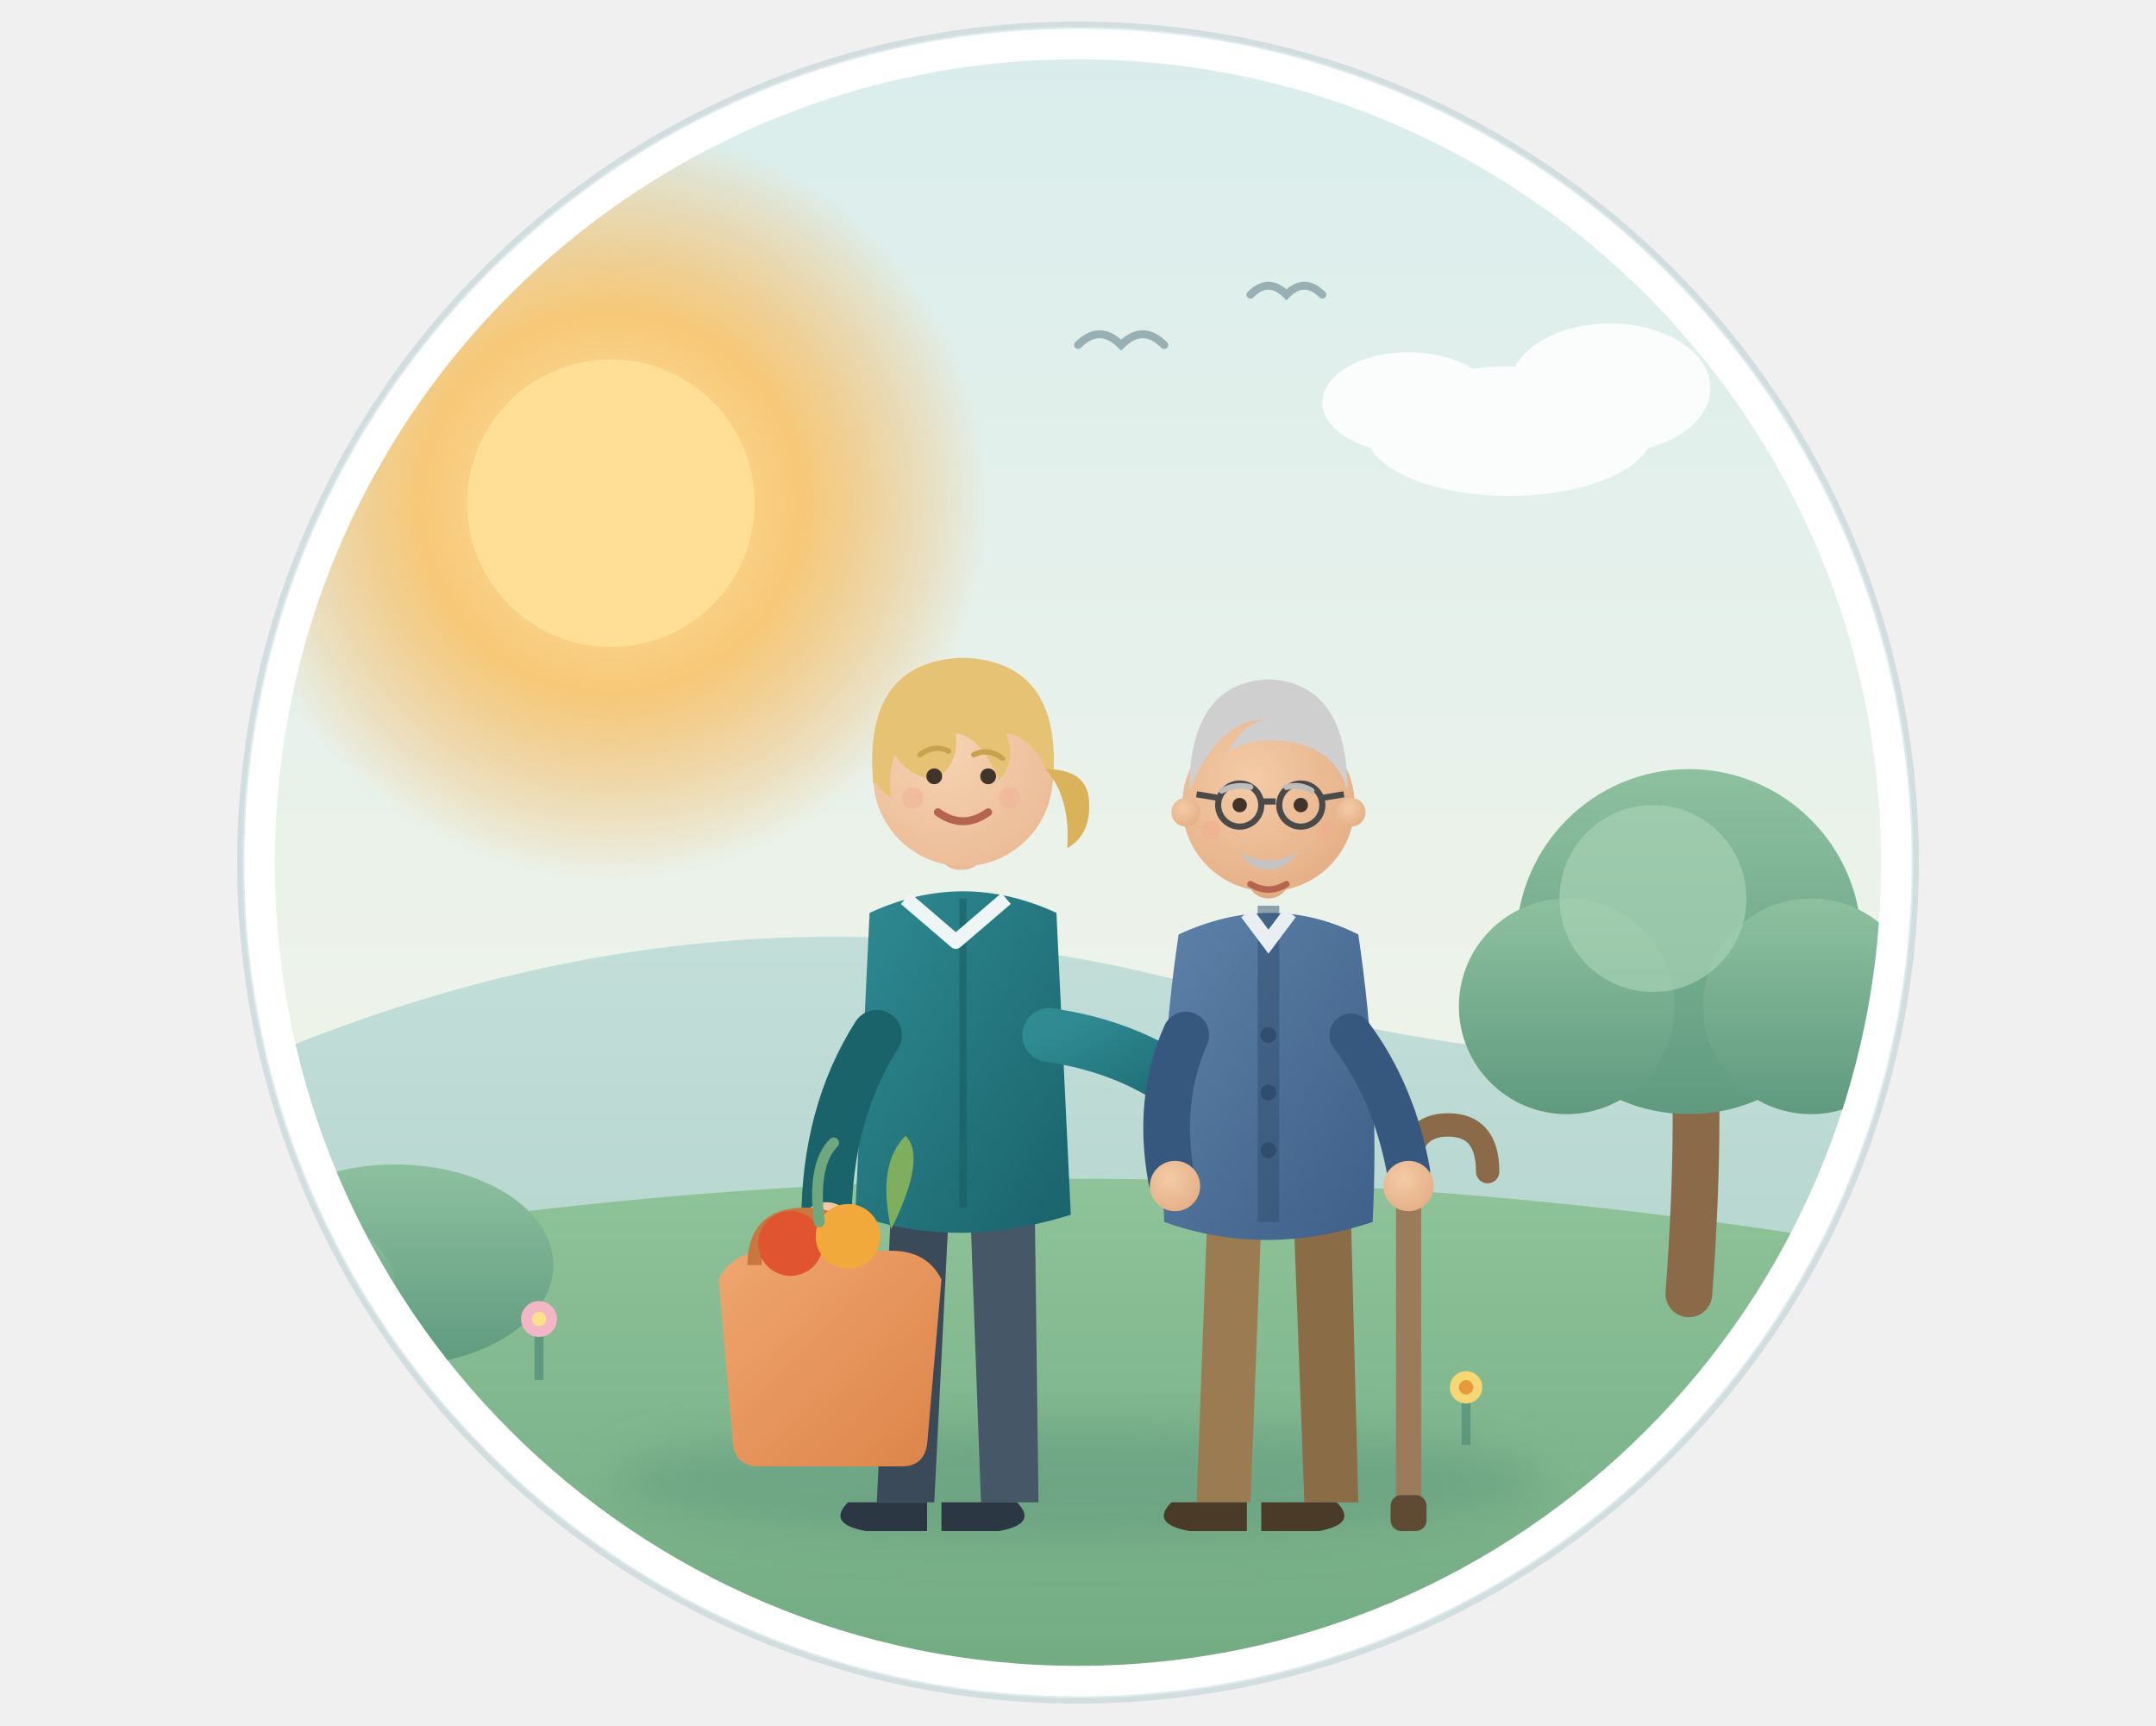
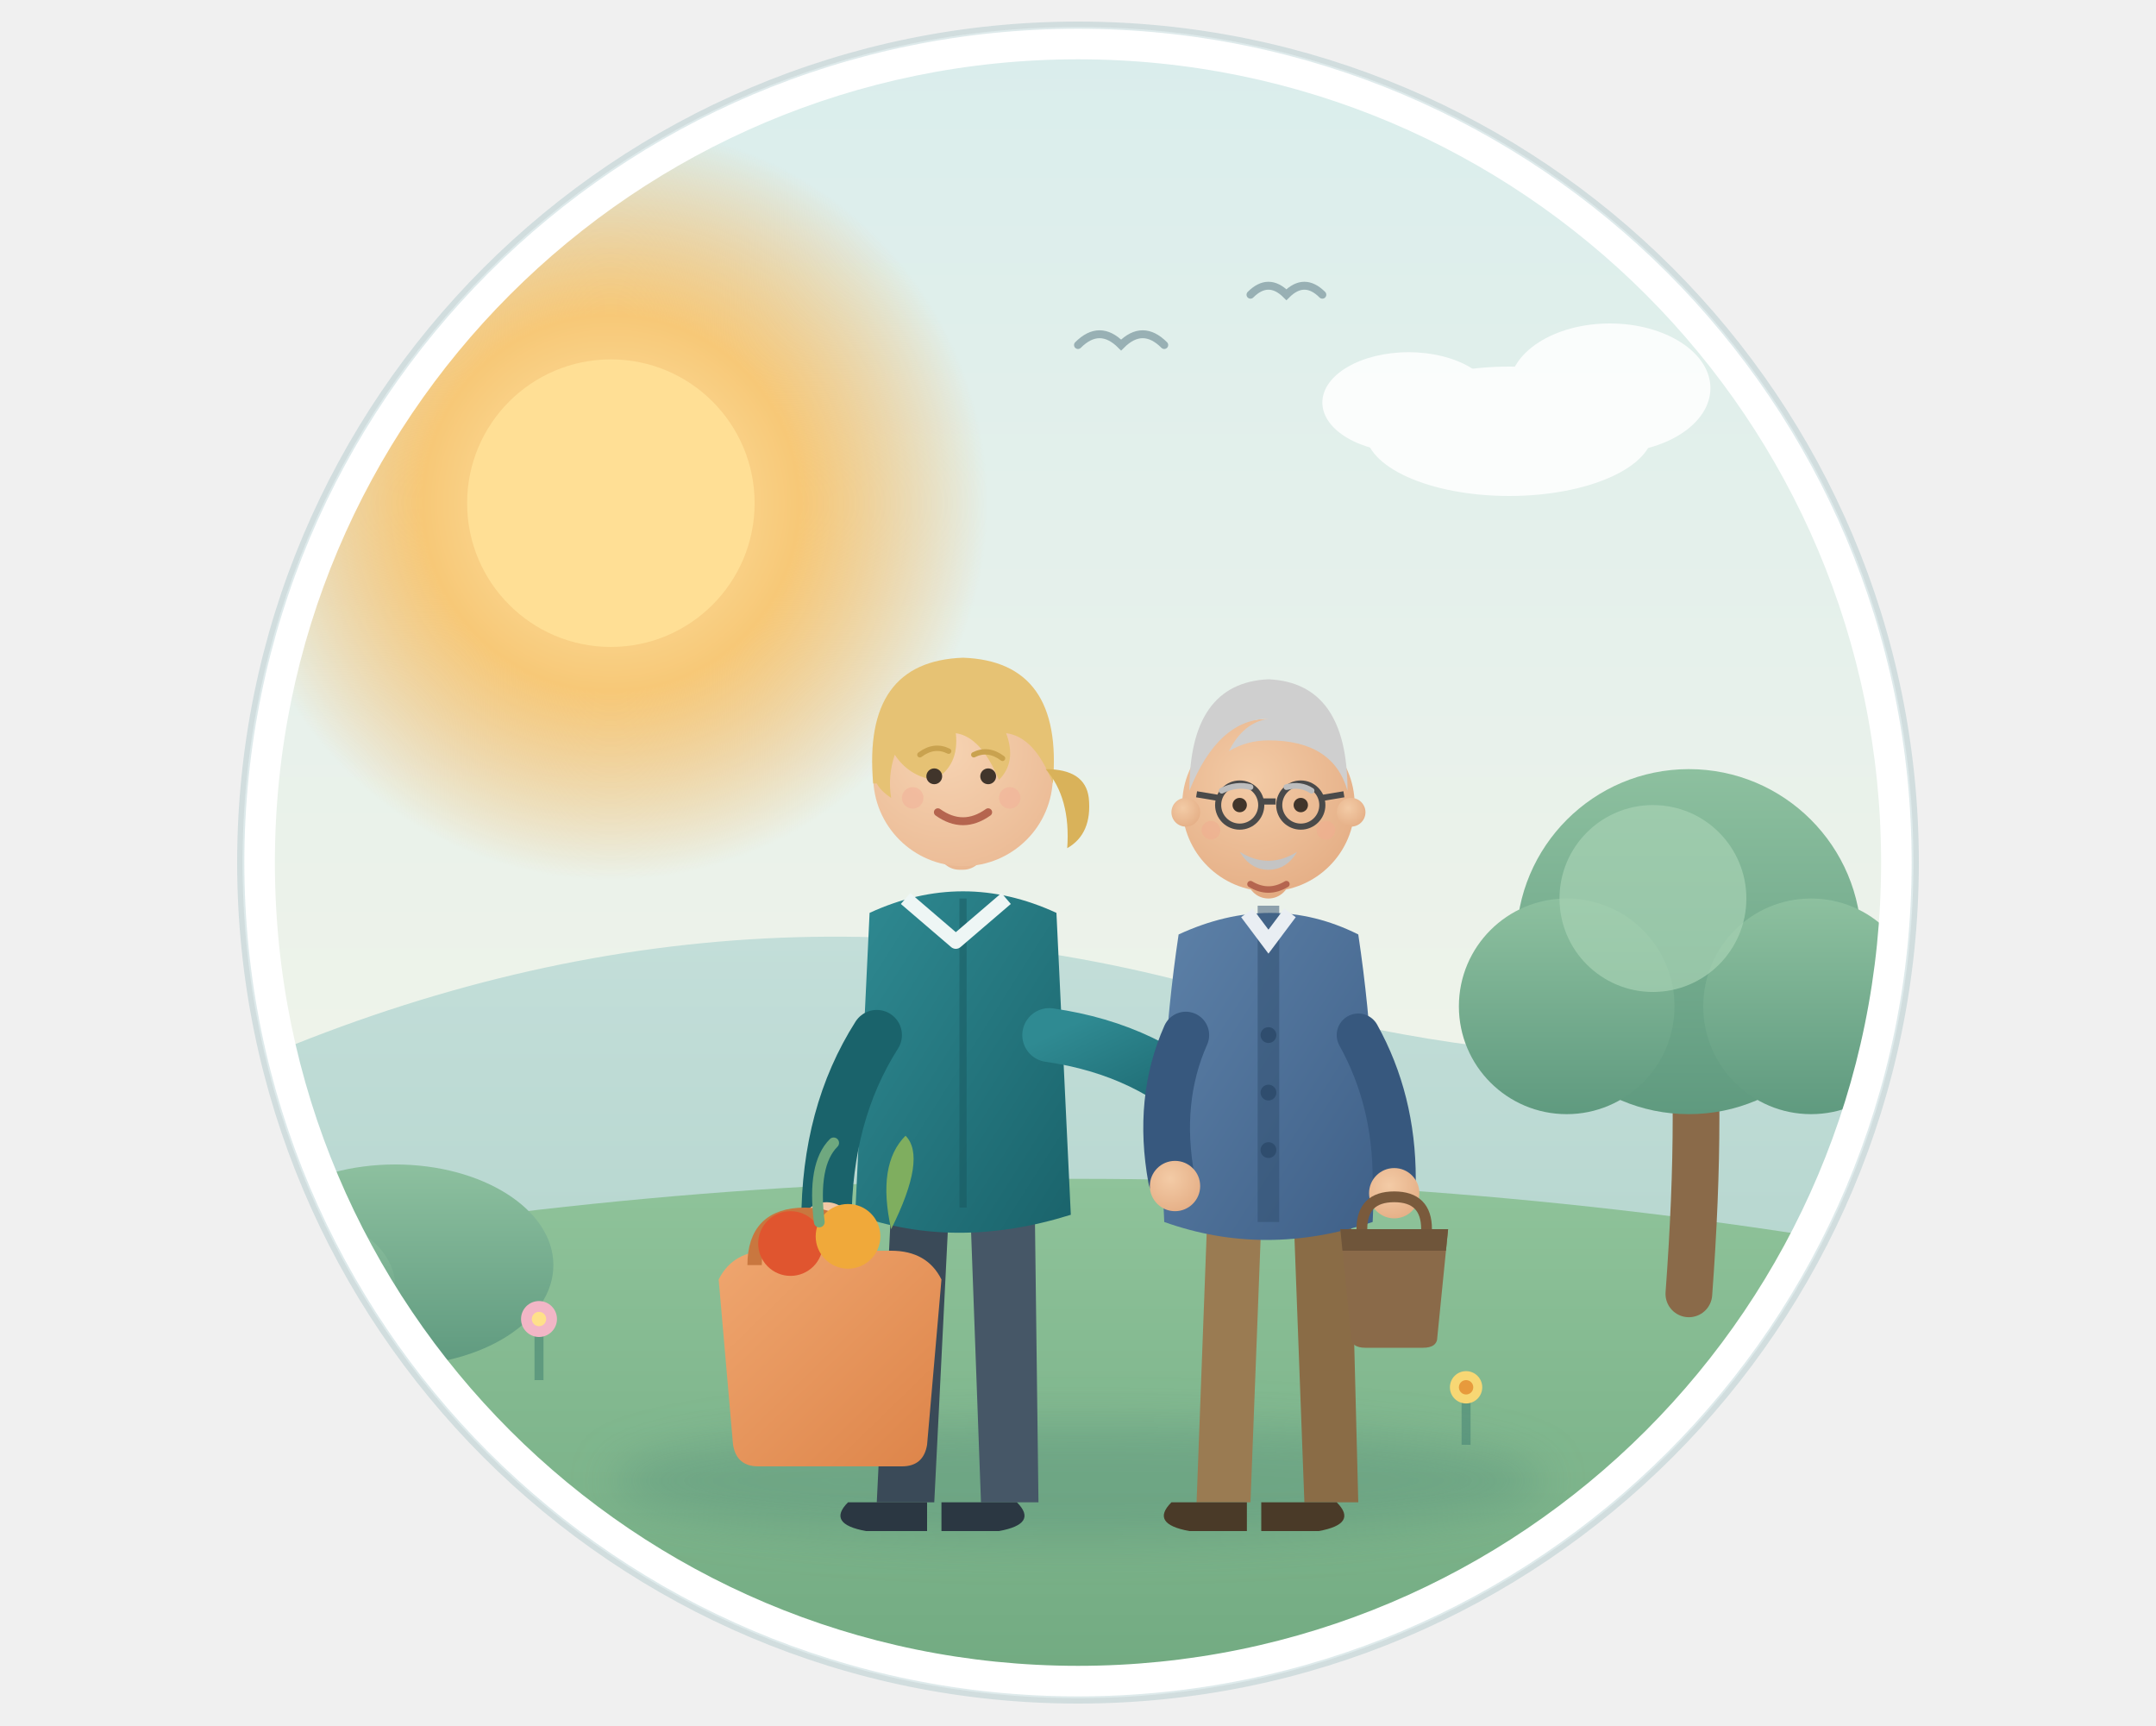
<svg xmlns="http://www.w3.org/2000/svg" viewBox="0 0 600 480" role="img" aria-label="Betreuerin bringt einem älteren Herrn den Einkauf und begleitet ihn">
  <defs>
    <linearGradient id="l-sky" x1="0" y1="0" x2="0" y2="1">
      <stop offset="0" stop-color="#d9edec" />
      <stop offset="0.6" stop-color="#eef3ea" />
      <stop offset="1" stop-color="#f7efe1" />
    </linearGradient>
    <radialGradient id="l-sun" cx="0.5" cy="0.5" r="0.5">
      <stop offset="0" stop-color="#ffe8b0" />
      <stop offset="0.5" stop-color="#f7c877" />
      <stop offset="1" stop-color="#f3b45e" stop-opacity="0" />
    </radialGradient>
    <linearGradient id="l-hill" x1="0" y1="0" x2="0" y2="1">
      <stop offset="0" stop-color="#c3ded9" />
      <stop offset="1" stop-color="#a6cdc2" />
    </linearGradient>
    <linearGradient id="l-grass" x1="0" y1="0" x2="0" y2="1">
      <stop offset="0" stop-color="#8fc39a" />
      <stop offset="1" stop-color="#6fa87f" />
    </linearGradient>
    <linearGradient id="l-foliage" x1="0" y1="0" x2="0" y2="1">
      <stop offset="0" stop-color="#8dc09f" />
      <stop offset="1" stop-color="#5f9a7f" />
    </linearGradient>
    <linearGradient id="l-teal" x1="0" y1="0" x2="1" y2="1">
      <stop offset="0" stop-color="#2f8a92" />
      <stop offset="1" stop-color="#1a636b" />
    </linearGradient>
    <linearGradient id="l-terra" x1="0" y1="0" x2="1" y2="1">
      <stop offset="0" stop-color="#efa66f" />
      <stop offset="1" stop-color="#dd8449" />
    </linearGradient>
    <linearGradient id="l-blue" x1="0" y1="0" x2="1" y2="1">
      <stop offset="0" stop-color="#5d81a8" />
      <stop offset="1" stop-color="#3f6088" />
    </linearGradient>
    <radialGradient id="l-skin" cx="0.4" cy="0.35" r="0.8">
      <stop offset="0" stop-color="#f6d3b2" />
      <stop offset="1" stop-color="#eab892" />
    </radialGradient>
    <radialGradient id="l-skin2" cx="0.4" cy="0.35" r="0.8">
      <stop offset="0" stop-color="#f3cba6" />
      <stop offset="1" stop-color="#e3ab82" />
    </radialGradient>
    <filter id="l-soft" x="-40%" y="-40%" width="180%" height="180%">
      <feGaussianBlur stdDeviation="6" />
    </filter>
    <clipPath id="l-circle">
      <circle cx="300" cy="240" r="228" />
    </clipPath>
  </defs>
  <g clip-path="url(#l-circle)">
    <rect x="60" y="0" width="480" height="480" fill="url(#l-sky)" />
    <circle cx="170" cy="140" r="105" fill="url(#l-sun)" />
    <circle cx="170" cy="140" r="40" fill="#ffdf95" />
    <g fill="#ffffff" opacity="0.85">
      <ellipse cx="420" cy="120" rx="40" ry="18" />
      <ellipse cx="448" cy="108" rx="28" ry="18" />
      <ellipse cx="392" cy="112" rx="24" ry="14" />
    </g>
    <g stroke="#5c7c86" stroke-width="2.2" fill="none" stroke-linecap="round" opacity="0.55">
      <path d="M300 96 q6 -6 12 0 q6 -6 12 0" />
      <path d="M348 82 q5 -5 10 0 q5 -5 10 0" />
    </g>
    <path d="M60 300 Q200 236 340 276 Q460 310 540 280 L540 480 L60 480 Z" fill="url(#l-hill)" />
    <path d="M60 350 Q300 306 540 350 L540 480 L60 480 Z" fill="url(#l-grass)" />
    <g>
      <path d="M470 360 q4 -54 0 -88" stroke="#8a6a49" stroke-width="13" fill="none" stroke-linecap="round" />
      <circle cx="470" cy="262" r="48" fill="url(#l-foliage)" />
      <circle cx="436" cy="280" r="30" fill="url(#l-foliage)" />
      <circle cx="504" cy="280" r="30" fill="url(#l-foliage)" />
      <circle cx="460" cy="250" r="26" fill="#a7d2b4" opacity="0.7" />
    </g>
    <g fill="url(#l-foliage)">
      <ellipse cx="110" cy="352" rx="44" ry="28" />
      <ellipse cx="82" cy="358" rx="28" ry="20" />
    </g>
    <g>
      <g transform="translate(150 384)">
        <line x1="0" y1="0" x2="0" y2="-15" stroke="#5f9a7f" stroke-width="2.5" />
        <circle cx="0" cy="-17" r="5" fill="#f2b6c6" />
        <circle cx="0" cy="-17" r="2" fill="#ffe08a" />
      </g>
      <g transform="translate(408 402)">
        <line x1="0" y1="0" x2="0" y2="-14" stroke="#5f9a7f" stroke-width="2.5" />
        <circle cx="0" cy="-16" r="4.5" fill="#f7d774" />
        <circle cx="0" cy="-16" r="2" fill="#e79a3c" />
      </g>
    </g>
    <g transform="translate(0 -12)">
      <ellipse cx="300" cy="424" rx="130" ry="16" fill="#3f7a6f" opacity="0.25" filter="url(#l-soft)" />
      <g>
        <path d="M248 348 l-4 82 h16 l4 -80 Z" fill="#3a4a58" />
        <path d="M270 348 l3 82 h16 l-1 -80 Z" fill="#465767" />
        <path d="M236 430 q-6 6 5 8 h17 v-8 Z" fill="#2b3742" />
        <path d="M283 430 q6 6 -5 8 h-16 v-8 Z" fill="#2b3742" />
        <path d="M242 266 q26 -12 52 0 l4 84 q-32 10 -60 0 Z" fill="url(#l-teal)" />
        <path d="M268 262 v86" stroke="#16545c" stroke-width="2" opacity="0.45" />
        <path d="M252 262 l14 12 l14 -12" fill="none" stroke="#eef6f5" stroke-width="4" stroke-linejoin="round" />
        <path d="M292 300 q28 4 46 22" stroke="url(#l-teal)" stroke-width="15" fill="none" stroke-linecap="round" />
        <circle cx="338" cy="322" r="8" fill="url(#l-skin)" />
        <path d="M244 300 q-14 22 -14 52" stroke="#1a636b" stroke-width="14" fill="none" stroke-linecap="round" />
        <circle cx="230" cy="354" r="7.5" fill="url(#l-skin)" />
        <rect x="261" y="240" width="13" height="14" rx="6" fill="#eab892" />
        <circle cx="268" cy="228" r="25" fill="url(#l-skin)" />
        <path d="M243 230 q-3 -34 25 -35 q28 1 25 35 q-5 -13 -13 -14 q3 8 -2 13 q-5 -12 -12 -13 q1 9 -6 13 q-7 -1 -11 -7 q-2 6 -1 12 q-3 -2 -4 -4 Z" fill="#e6c274" />
        <path d="M291 226 q7 8 6 22 q7 -4 6 -14 q-1 -8 -12 -8 Z" fill="#d9b25a" />
        <circle cx="260" cy="228" r="2.2" fill="#41352b" />
        <circle cx="275" cy="228" r="2.2" fill="#41352b" />
        <path d="M256 222 q4 -3 8 -1 M271 222 q4 -2 8 1" stroke="#c9a24f" stroke-width="1.5" fill="none" stroke-linecap="round" />
        <path d="M261 238 q7 5 14 0" fill="none" stroke="#b5654f" stroke-width="2.2" stroke-linecap="round" />
        <circle cx="254" cy="234" r="3" fill="#f2b39a" opacity="0.6" />
        <circle cx="281" cy="234" r="3" fill="#f2b39a" opacity="0.6" />
      </g>
      <g>
-         <path d="M392 338 q0 -13 11 -13 q11 0 11 13" fill="none" stroke="#8a6a49" stroke-width="6.5" stroke-linecap="round" />
-         <line x1="392" y1="338" x2="392" y2="434" stroke="#9a7b5a" stroke-width="7" stroke-linecap="round" />
-         <rect x="387" y="428" width="10" height="10" rx="3" fill="#5f4a34" />
        <path d="M336 350 l-3 80 h15 l3 -78 Z" fill="#9a7b52" />
        <path d="M360 350 l3 80 h15 l-2 -78 Z" fill="#8a6c46" />
        <path d="M326 430 q-6 6 5 8 h16 v-8 Z" fill="#4a3a28" />
        <path d="M372 430 q6 6 -5 8 h-16 v-8 Z" fill="#4a3a28" />
        <path d="M328 272 q26 -12 50 0 q6 40 4 80 q-30 10 -58 0 q-2 -40 4 -80 Z" fill="url(#l-blue)" />
        <path d="M353 264 v88" stroke="#2f4d6e" stroke-width="6" opacity="0.5" />
        <path d="M347 266 l6 8 l6 -8" fill="none" stroke="#e9eef3" stroke-width="4" />
        <circle cx="353" cy="300" r="2.2" fill="#2f4d6e" />
        <circle cx="353" cy="316" r="2.2" fill="#2f4d6e" />
        <circle cx="353" cy="332" r="2.2" fill="#2f4d6e" />
        <path d="M330 300 q-8 18 -4 40" stroke="#37587e" stroke-width="13" fill="none" stroke-linecap="round" />
        <circle cx="327" cy="342" r="7" fill="url(#l-skin2)" />
-         <path d="M376 300 q12 16 16 38" stroke="#37587e" stroke-width="12" fill="none" stroke-linecap="round" />
-         <circle cx="392" cy="342" r="7" fill="url(#l-skin2)" />
+         <path d="M378 300 q10 18 10 40" stroke="#37587e" stroke-width="12" fill="none" stroke-linecap="round" />
+         <circle cx="388" cy="344" r="7" fill="url(#l-skin2)" />
+         <g transform="translate(388 352)">
+           <path d="M-9 2 q0 -9 9 -9 q9 0 9 9" fill="none" stroke="#7a5a3c" stroke-width="3" />
+           <path d="M-15 2 h30 l-3 30 q0 3 -4 3 h-16 q-4 0 -4 -3 Z" fill="#8a6a49" />
+           <path d="M-15 2 h30 l-0.6 6 h-28.8 Z" fill="#6f553a" />
+         </g>
        <rect x="347" y="248" width="12" height="14" rx="6" fill="#e3ab82" />
        <circle cx="353" cy="236" r="24" fill="url(#l-skin2)" />
        <circle cx="330" cy="238" r="4" fill="url(#l-skin2)" />
        <circle cx="376" cy="238" r="4" fill="url(#l-skin2)" />
        <path d="M331 232 q0 -30 22 -31 q22 1 22 31 q-4 -14 -22 -14 q-6 0 -11 3 q4 -8 11 -9 q-14 0 -22 20 Z" fill="#cfcfcf" />
        <g stroke="#4a4a4a" stroke-width="1.7" fill="none">
          <circle cx="345" cy="236" r="6" />
          <circle cx="362" cy="236" r="6" />
          <path d="M351 235 h4" />
          <path d="M339 234 l-6 -1 M368 234 l6 -1" />
        </g>
        <circle cx="345" cy="236" r="2" fill="#41352b" />
        <circle cx="362" cy="236" r="2" fill="#41352b" />
        <path d="M340 232 q4 -2 8 -1 M358 231 q4 -1 7 1" stroke="#bdbdbd" stroke-width="1.6" fill="none" stroke-linecap="round" />
        <path d="M345 249 q8 5 16 0 q-3 5 -8 5 q-5 0 -8 -5 Z" fill="#c4c4c4" />
        <path d="M348 258 q5 3 10 0" fill="none" stroke="#b5654f" stroke-width="1.8" stroke-linecap="round" />
        <circle cx="337" cy="243" r="2.6" fill="#f0ad8f" opacity="0.55" />
        <circle cx="369" cy="243" r="2.6" fill="#f0ad8f" opacity="0.55" />
      </g>
      <g transform="translate(200 360)">
        <path d="M0 8 q4 -8 14 -8 h34 q10 0 14 8 l-4 46 q-1 6 -7 6 h-40 q-6 0 -7 -6 Z" fill="url(#l-terra)" />
        <path d="M10 4 q0 -14 14 -14 q14 0 14 14" fill="none" stroke="#c9773f" stroke-width="4" />
        <circle cx="20" cy="-2" r="9" fill="#e0552f" />
        <circle cx="36" cy="-4" r="9" fill="#f0a93a" />
        <path d="M48 -6 q10 -20 4 -26 q-8 8 -4 26" fill="#7fae5f" />
        <path d="M28 -8 q-2 -16 4 -22" stroke="#6fa87f" stroke-width="3" fill="none" stroke-linecap="round" />
      </g>
    </g>
  </g>
  <circle cx="300" cy="240" r="228" fill="none" stroke="#ffffff" stroke-width="9" />
  <circle cx="300" cy="240" r="233" fill="none" stroke="#1f6f78" stroke-width="2" opacity="0.15" />
</svg>
